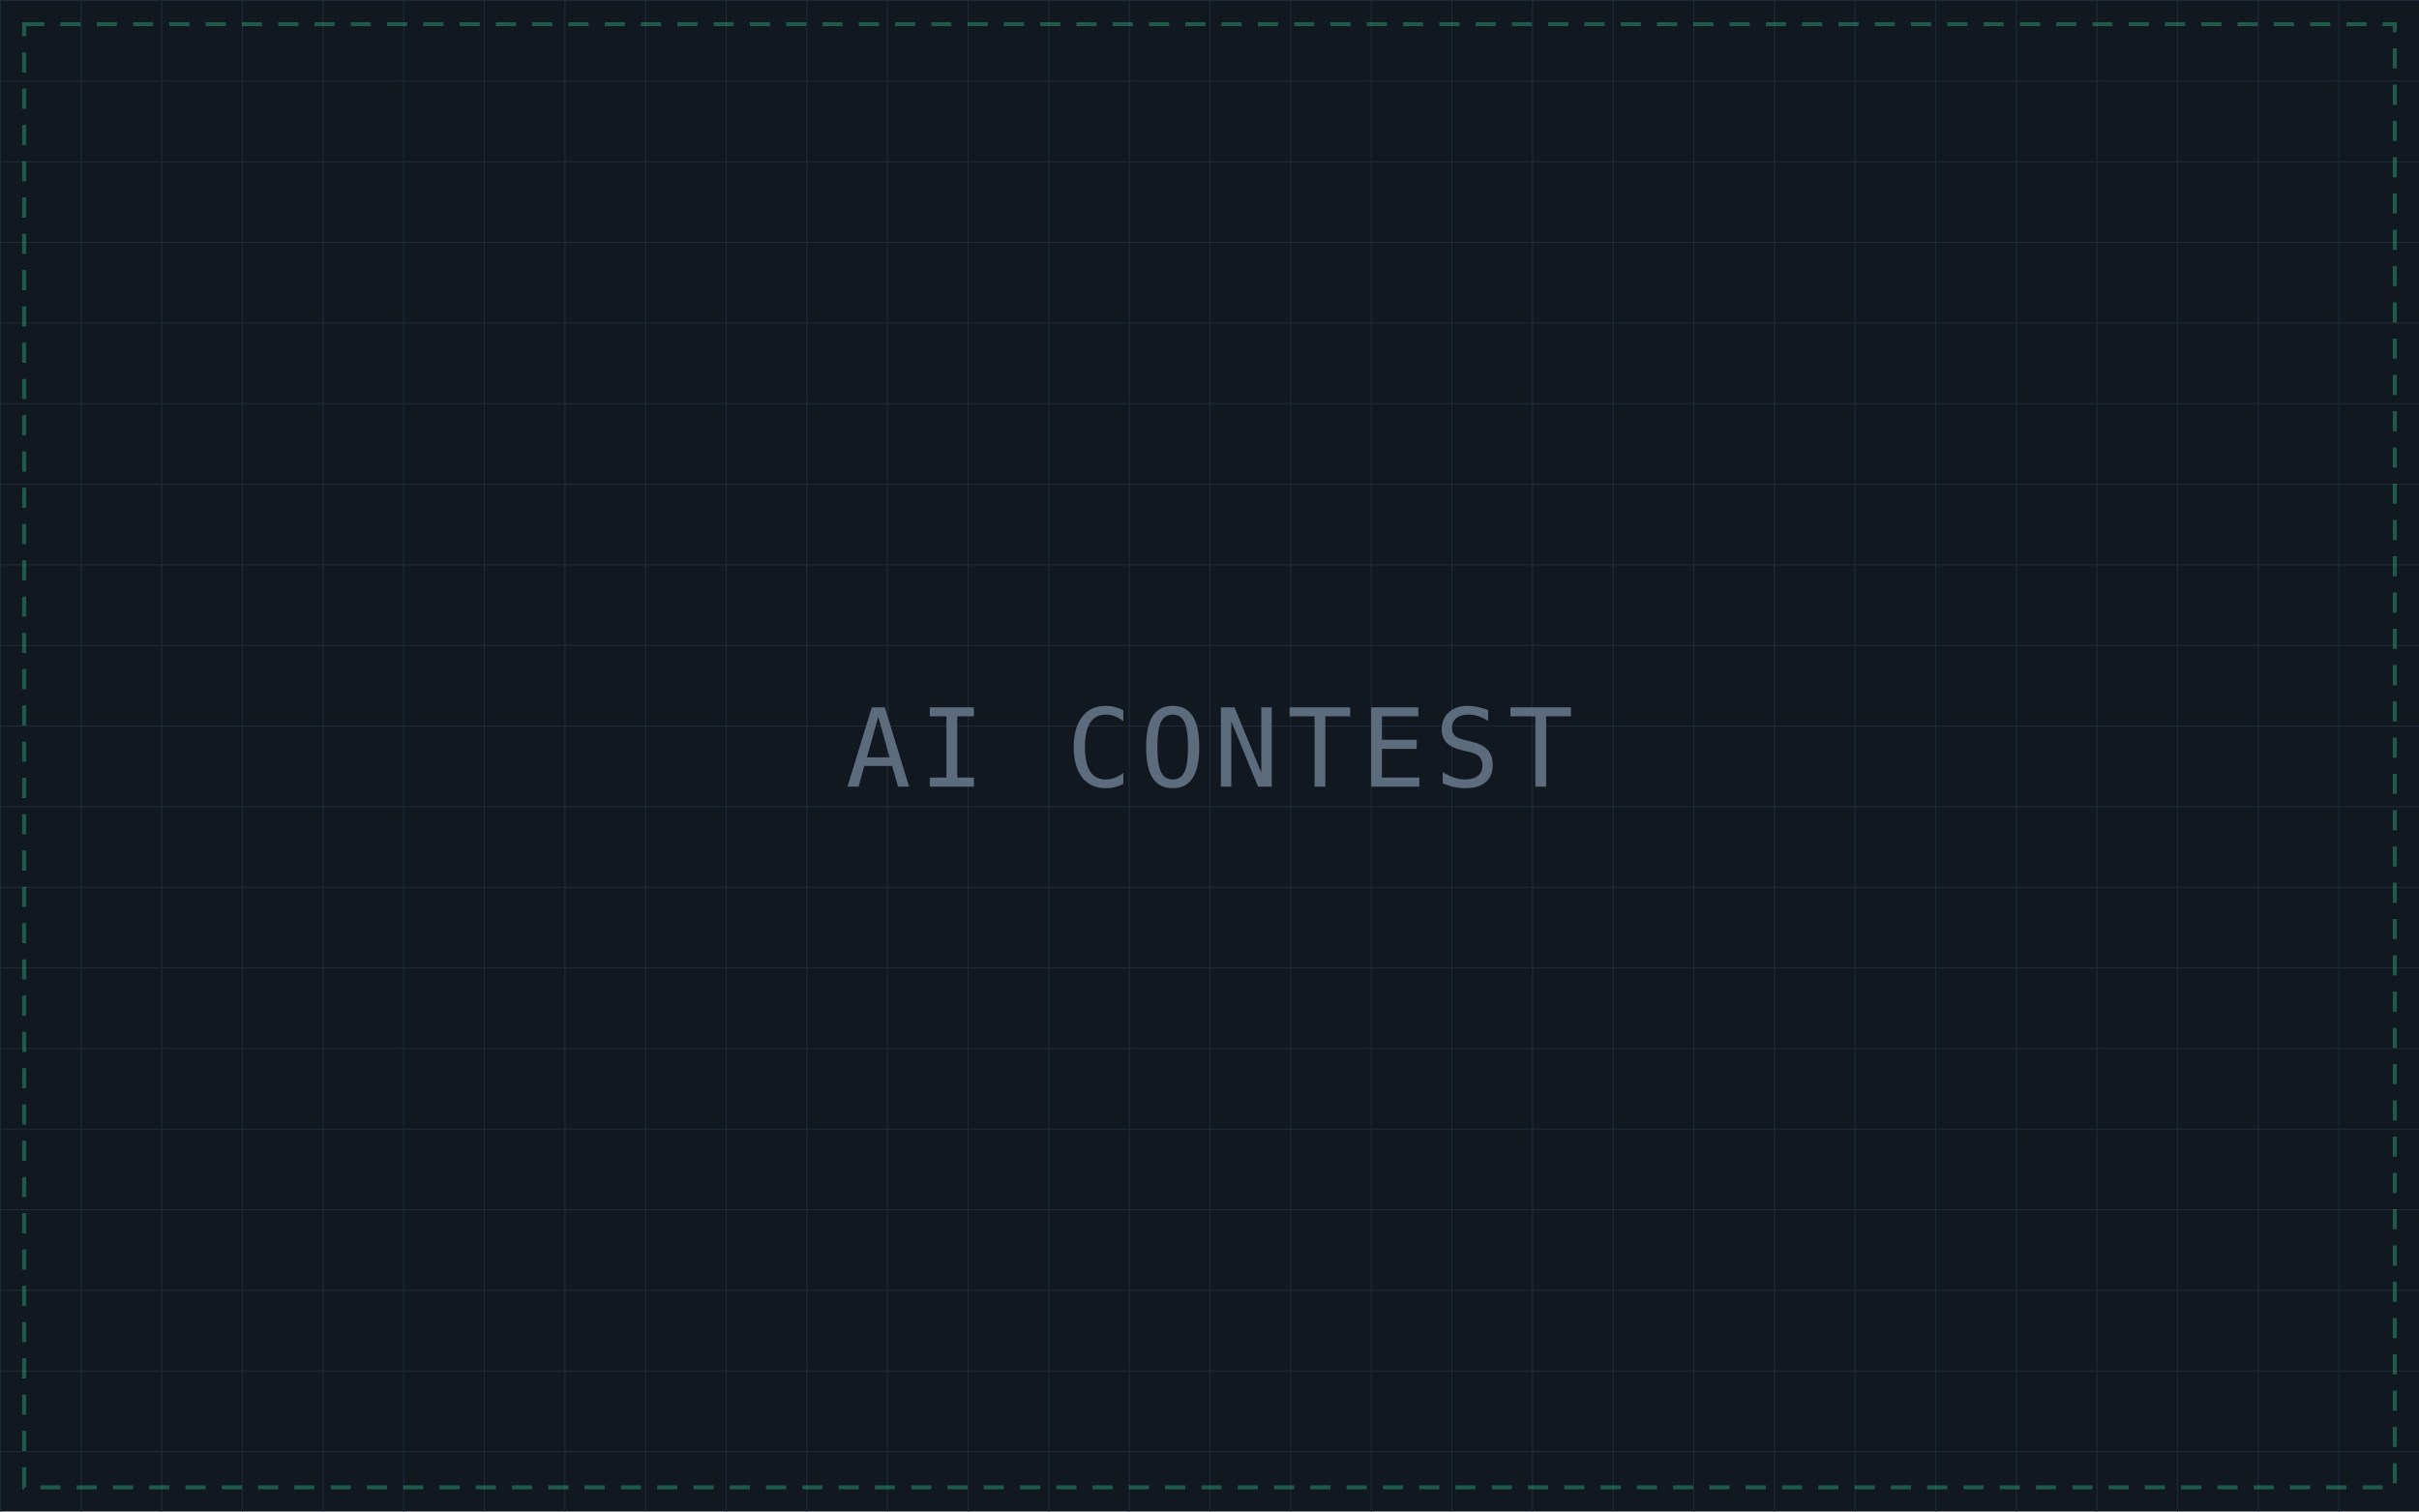
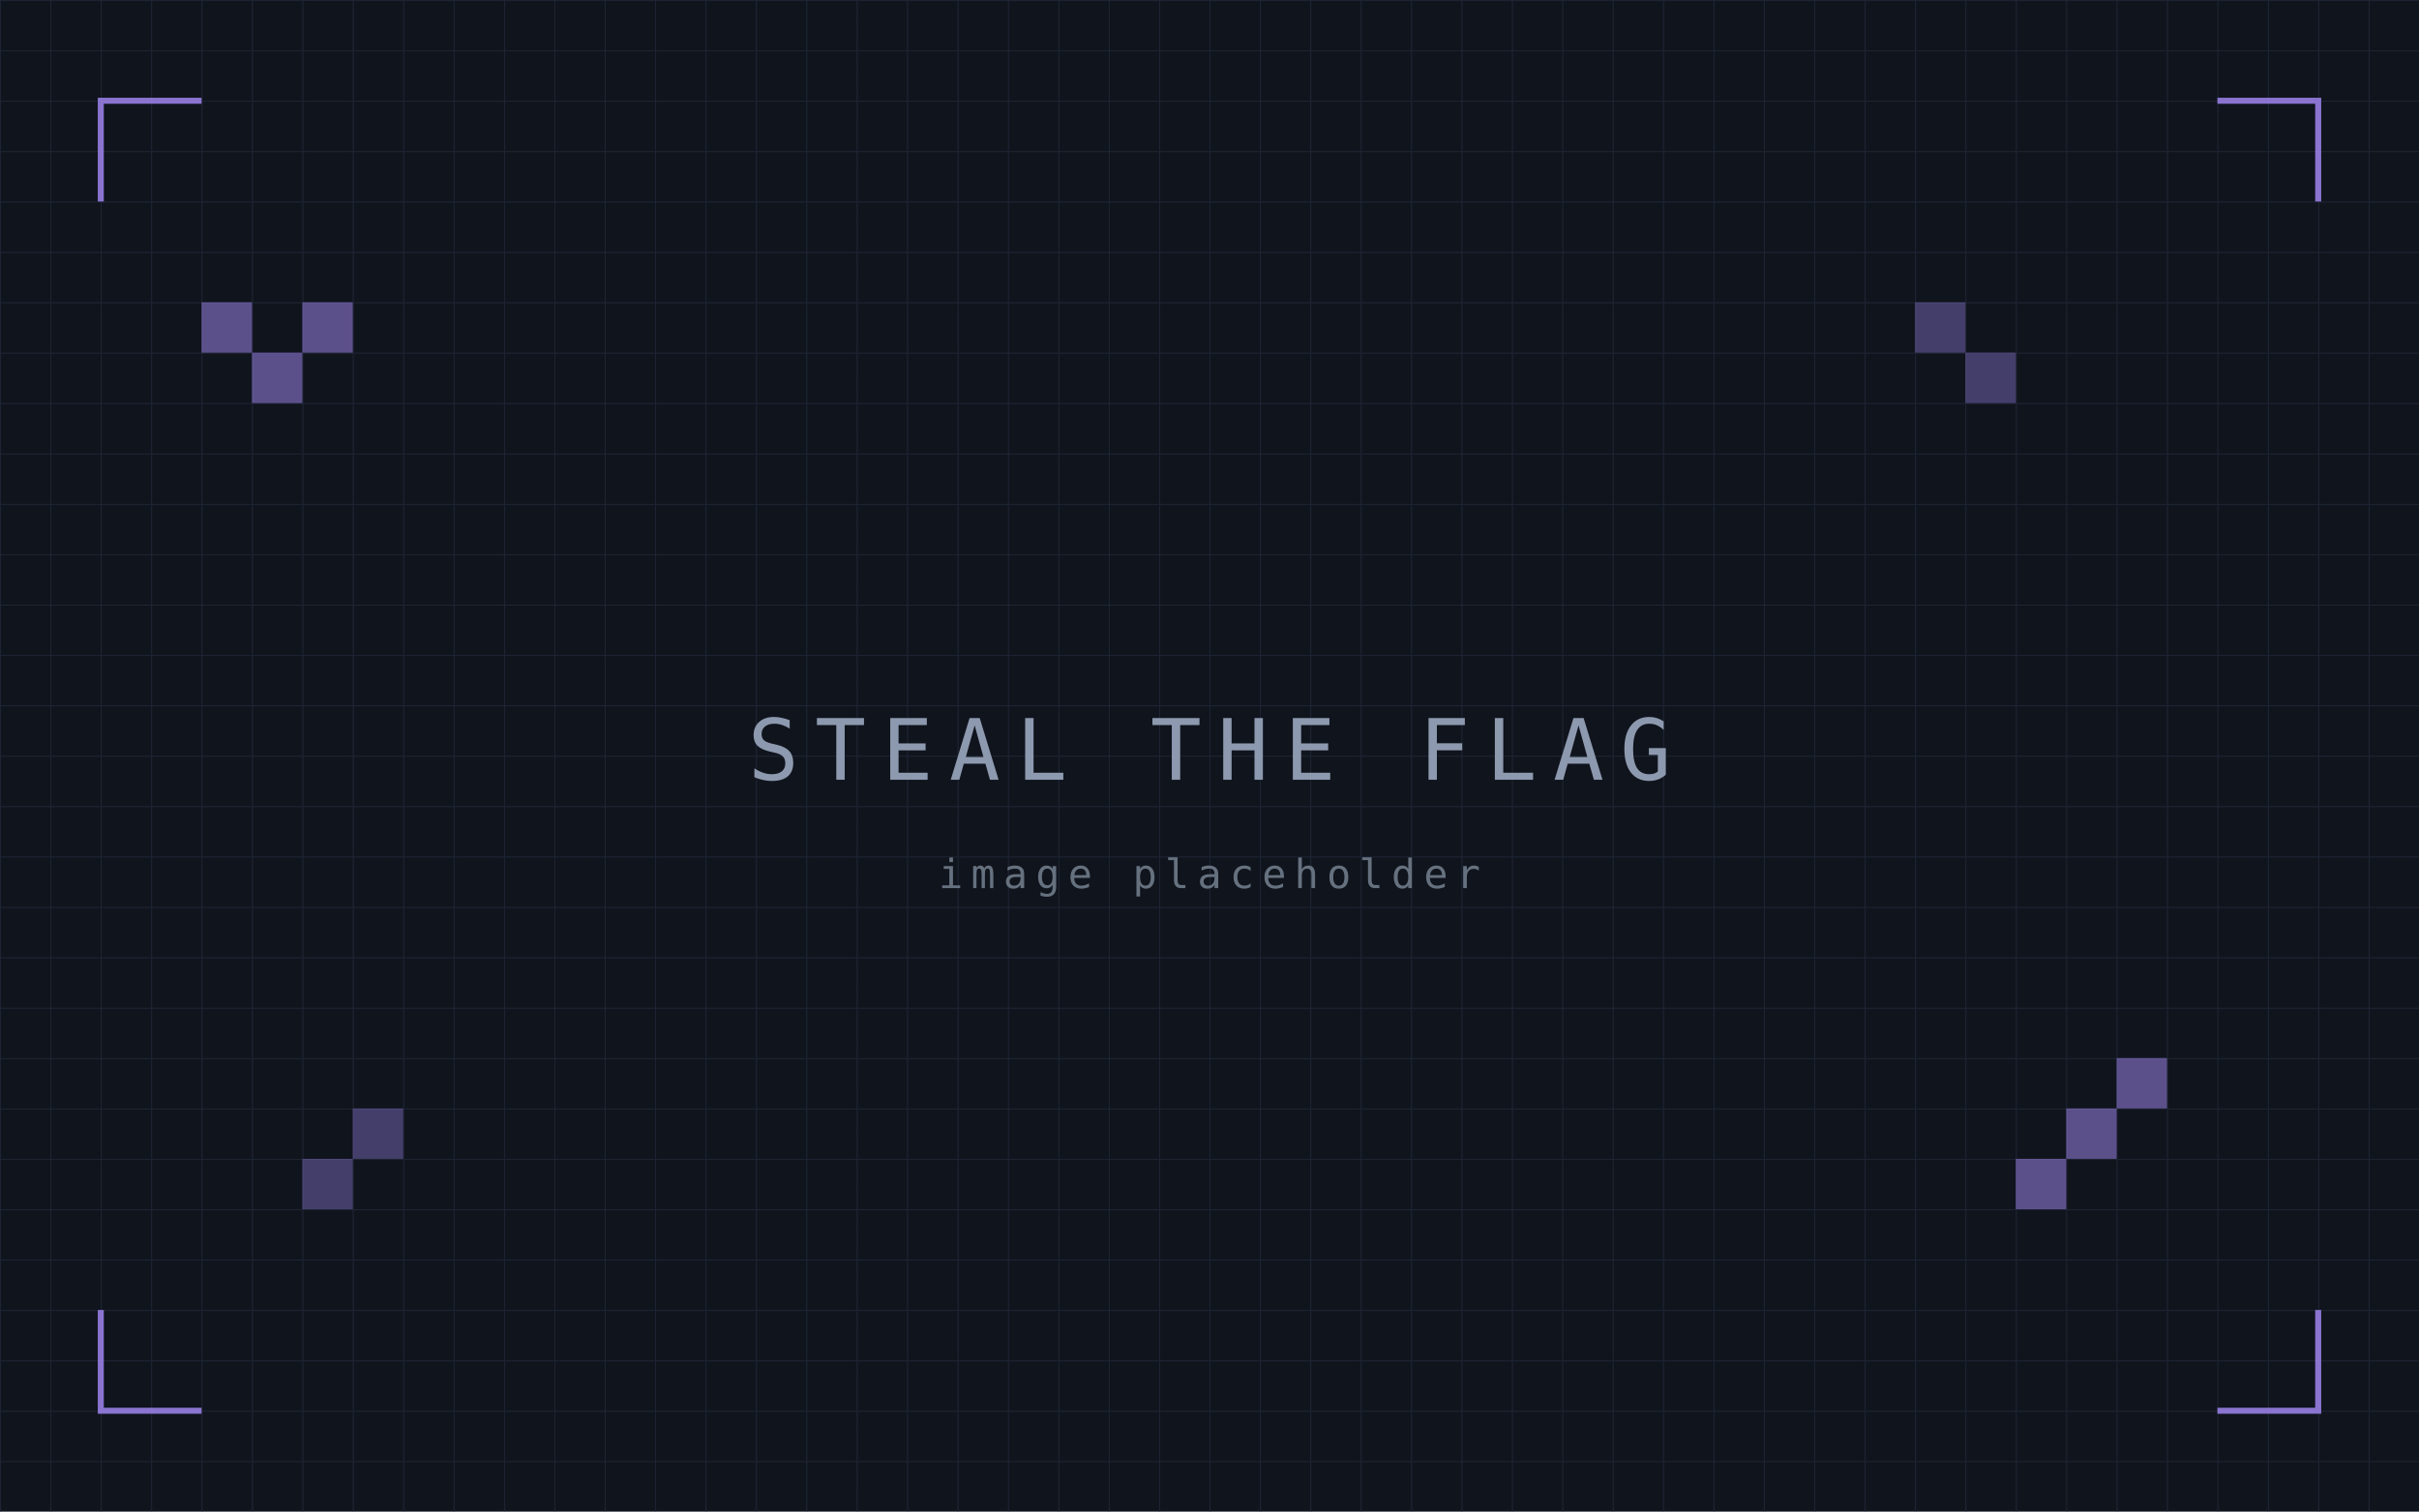
- <svg xmlns="http://www.w3.org/2000/svg" viewBox="0 0 1200 750" width="1200" height="750" role="img" aria-label="AI CONTEST placeholder">
+ <svg xmlns="http://www.w3.org/2000/svg" viewBox="0 0 1200 750" width="1200" height="750" role="img" aria-label="STEAL THE FLAG placeholder artwork">
  <defs>
-     <pattern id="g" width="40" height="40" patternUnits="userSpaceOnUse">
-       <path d="M40 0H0V40" fill="none" stroke="#1E2A36" stroke-width="1" />
+     <pattern id="p" width="25" height="25" patternUnits="userSpaceOnUse">
+       <path d="M25 0H0V25" fill="none" stroke="#1D2432" stroke-width="1" />
    </pattern>
  </defs>
-   <rect width="1200" height="750" fill="#121820" />
-   <rect width="1200" height="750" fill="url(#g)" />
-   <rect x="12" y="12" width="1176" height="726" fill="none" stroke="#34D399" stroke-opacity="0.35" stroke-width="2" stroke-dasharray="10 8" />
-   <text x="50%" y="50%" fill="#5C6C7C" font-family="ui-monospace,Menlo,Consolas,monospace" font-size="54" letter-spacing="4" text-anchor="middle" dominant-baseline="middle">AI CONTEST</text>
+   <rect width="1200" height="750" fill="#10141D" />
+   <rect width="1200" height="750" fill="url(#p)" />
+   <g fill="#A78BFA" opacity="0.5">
+     <rect x="100" y="150" width="25" height="25" />
+     <rect x="125" y="175" width="25" height="25" />
+     <rect x="150" y="150" width="25" height="25" />
+     <rect x="1025" y="550" width="25" height="25" />
+     <rect x="1050" y="525" width="25" height="25" />
+     <rect x="1000" y="575" width="25" height="25" />
+   </g>
+   <g fill="#A78BFA" opacity="0.35">
+     <rect x="950" y="150" width="25" height="25" />
+     <rect x="975" y="175" width="25" height="25" />
+     <rect x="150" y="575" width="25" height="25" />
+     <rect x="175" y="550" width="25" height="25" />
+   </g>
+   <g stroke="#A78BFA" stroke-width="3" fill="none" opacity="0.8">
+     <path d="M50 100V50h50" />
+     <path d="M1100 50h50v50" />
+     <path d="M1150 650v50h-50" />
+     <path d="M100 700H50v-50" />
+   </g>
+   <text x="600" y="375" fill="#8D99AE" font-family="ui-monospace,Menlo,Consolas,monospace" font-size="42" letter-spacing="8" text-anchor="middle" dominant-baseline="middle">STEAL THE FLAG</text>
+   <text x="600" y="435" fill="#66717F" font-family="ui-monospace,Menlo,Consolas,monospace" font-size="20" letter-spacing="4" text-anchor="middle" dominant-baseline="middle">image placeholder</text>
</svg>
